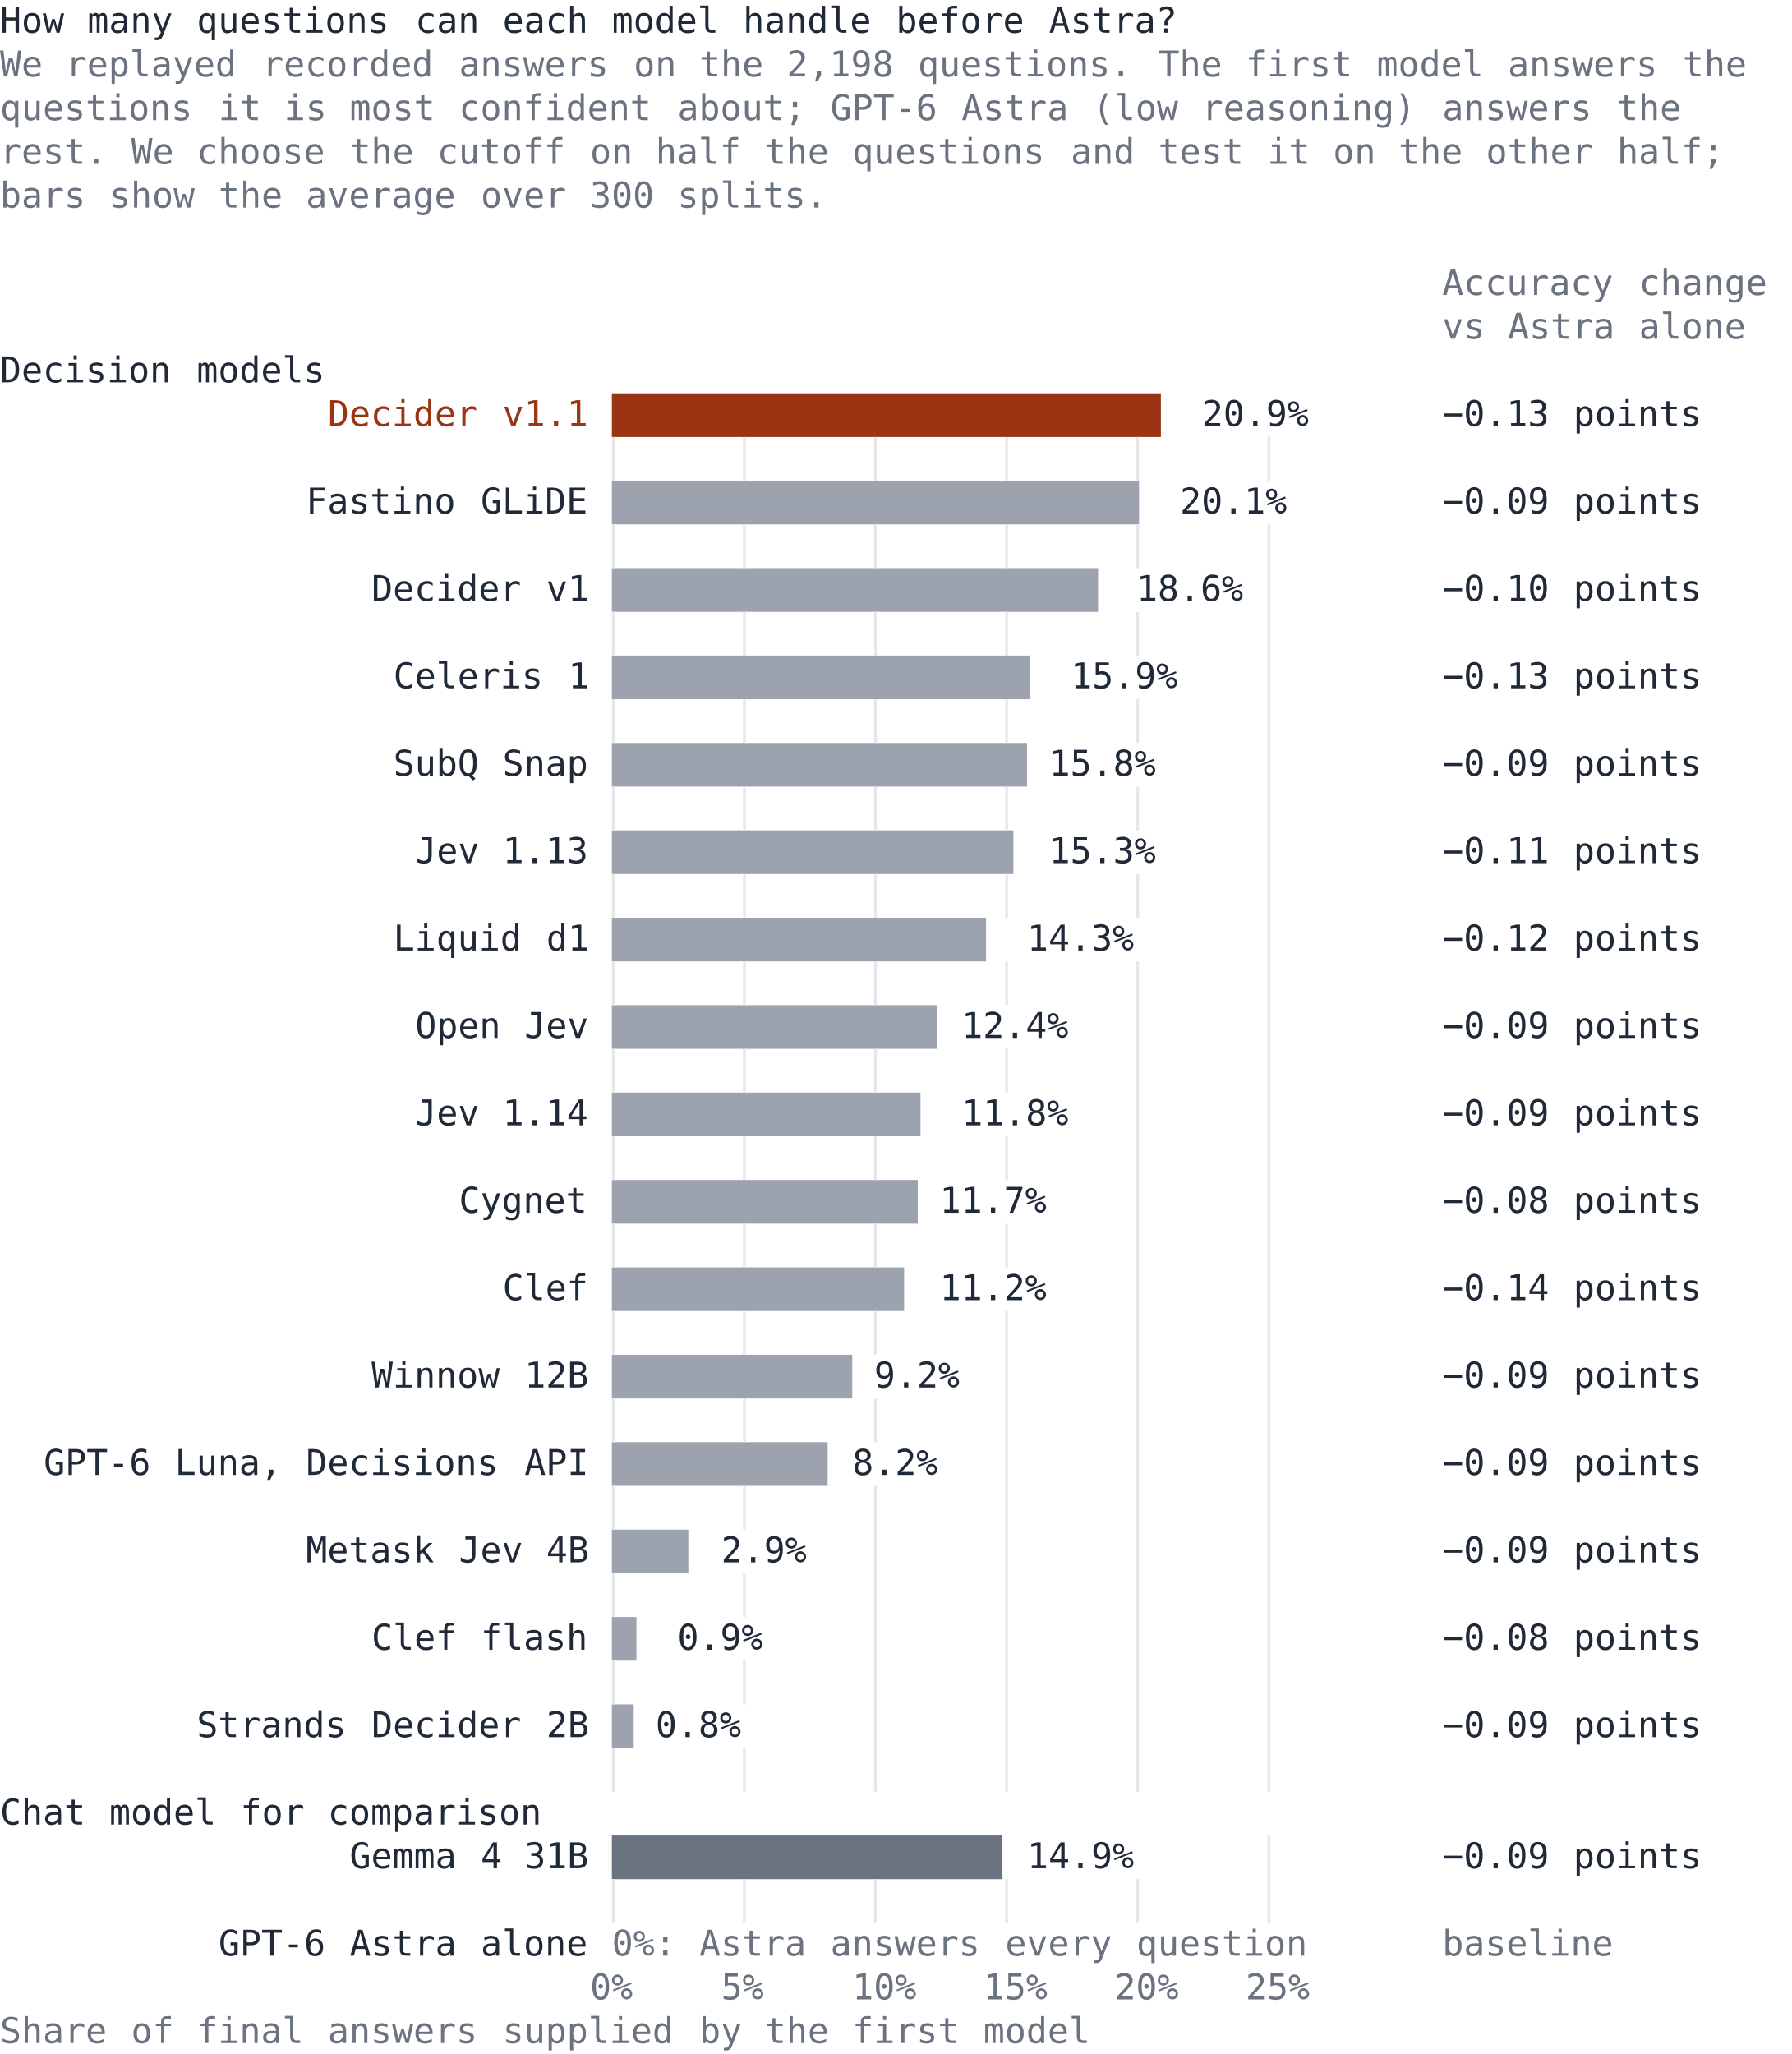
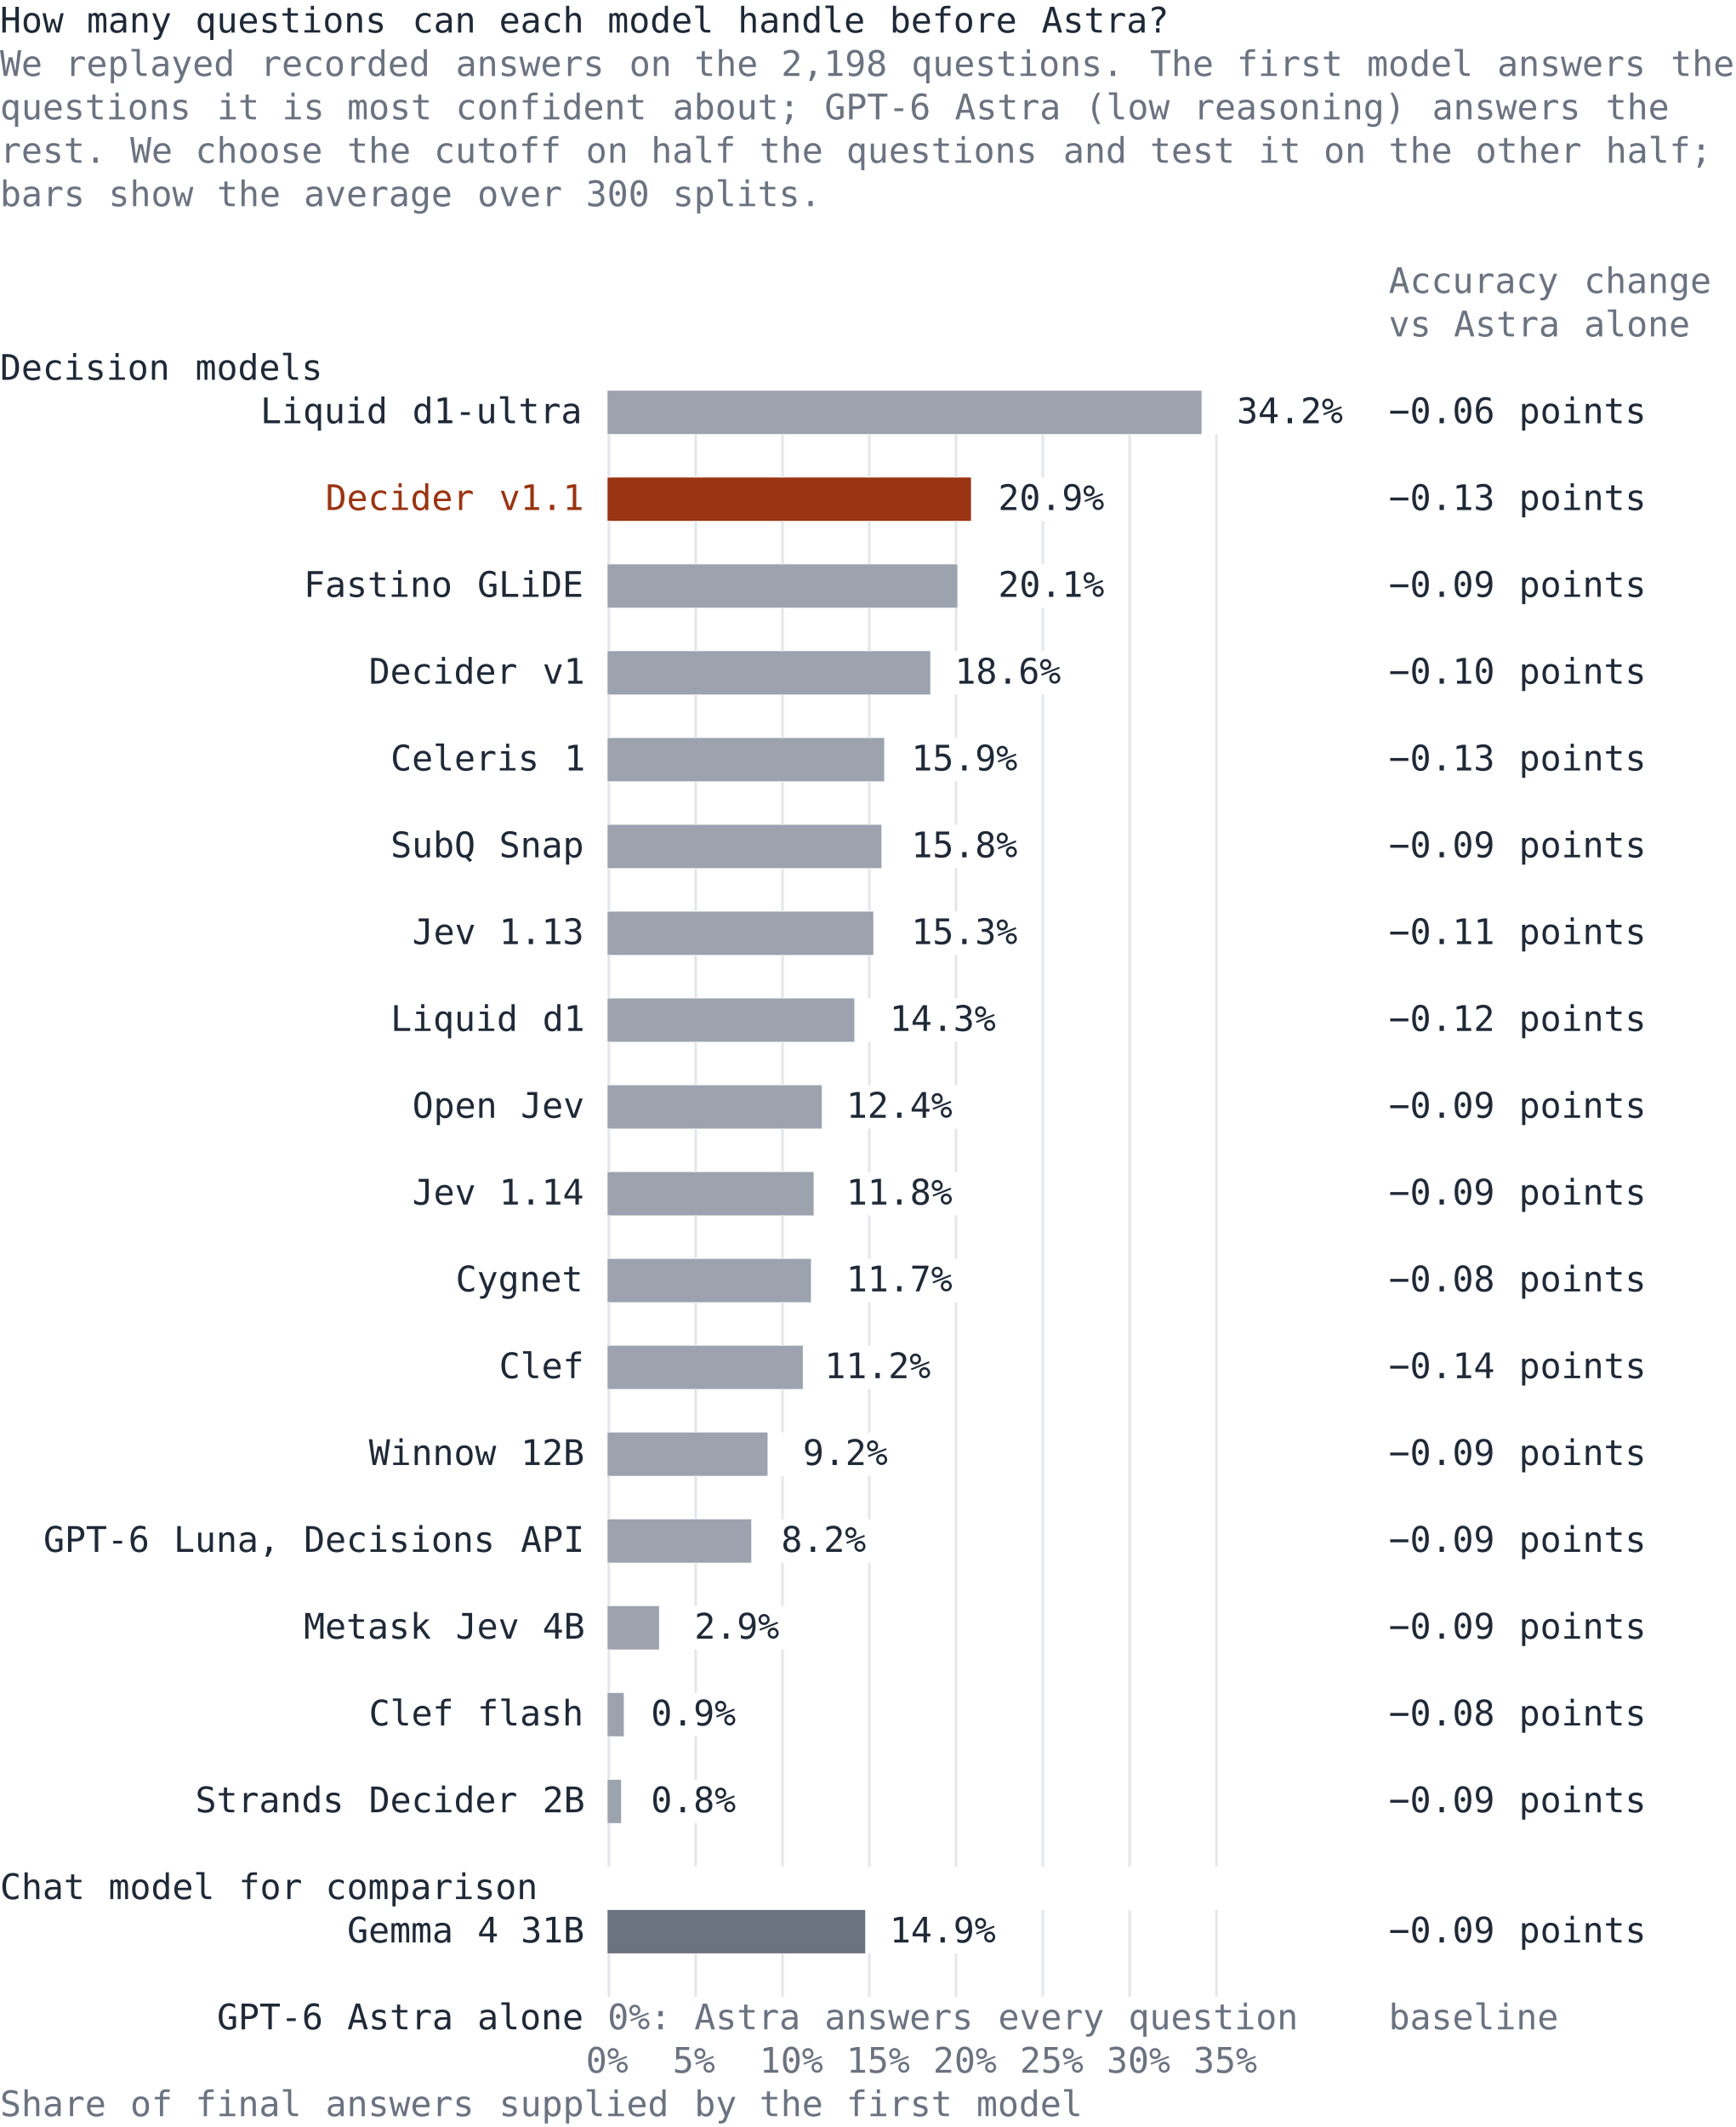
- <svg xmlns="http://www.w3.org/2000/svg" viewBox="0 0 656 752" width="656" height="752" role="img">
+ <svg xmlns="http://www.w3.org/2000/svg" viewBox="0 0 640 784" width="640" height="784" role="img">
  <style>text{font:13px ui-monospace,SFMono-Regular,Menlo,Consolas,"DejaVu Sans Mono",monospace;white-space:pre}</style>
-   <path fill="#6b7280" d="M224 672h8v16h-8zM232 672h8v16h-8zM240 672h8v16h-8zM248 672h8v16h-8zM256 672h8v16h-8zM264 672h8v16h-8zM272 672h8v16h-8zM280 672h8v16h-8zM288 672h8v16h-8zM296 672h8v16h-8zM304 672h8v16h-8zM312 672h8v16h-8zM320 672h8v16h-8zM328 672h8v16h-8zM336 672h8v16h-8zM344 672h8v16h-8zM352 672h8v16h-8zM360 672h7v16h-7z" />
-   <path fill="#9a3412" d="M224 144h8v16h-8zM232 144h8v16h-8zM240 144h8v16h-8zM248 144h8v16h-8zM256 144h8v16h-8zM264 144h8v16h-8zM272 144h8v16h-8zM280 144h8v16h-8zM288 144h8v16h-8zM296 144h8v16h-8zM304 144h8v16h-8zM312 144h8v16h-8zM320 144h8v16h-8zM328 144h8v16h-8zM336 144h8v16h-8zM344 144h8v16h-8zM352 144h8v16h-8zM360 144h8v16h-8zM368 144h8v16h-8zM376 144h8v16h-8zM384 144h8v16h-8zM392 144h8v16h-8zM400 144h8v16h-8zM408 144h8v16h-8zM416 144h8v16h-8zM424 144h1v16h-1z" />
-   <path fill="#9ca3af" d="M224 176h8v16h-8zM232 176h8v16h-8zM240 176h8v16h-8zM248 176h8v16h-8zM256 176h8v16h-8zM264 176h8v16h-8zM272 176h8v16h-8zM280 176h8v16h-8zM288 176h8v16h-8zM296 176h8v16h-8zM304 176h8v16h-8zM312 176h8v16h-8zM320 176h8v16h-8zM328 176h8v16h-8zM336 176h8v16h-8zM344 176h8v16h-8zM352 176h8v16h-8zM360 176h8v16h-8zM368 176h8v16h-8zM376 176h8v16h-8zM384 176h8v16h-8zM392 176h8v16h-8zM400 176h8v16h-8zM408 176h8v16h-8zM416 176h1v16h-1zM224 208h8v16h-8zM232 208h8v16h-8zM240 208h8v16h-8zM248 208h8v16h-8zM256 208h8v16h-8zM264 208h8v16h-8zM272 208h8v16h-8zM280 208h8v16h-8zM288 208h8v16h-8zM296 208h8v16h-8zM304 208h8v16h-8zM312 208h8v16h-8zM320 208h8v16h-8zM328 208h8v16h-8zM336 208h8v16h-8zM344 208h8v16h-8zM352 208h8v16h-8zM360 208h8v16h-8zM368 208h8v16h-8zM376 208h8v16h-8zM384 208h8v16h-8zM392 208h8v16h-8zM400 208h2v16h-2zM224 240h8v16h-8zM232 240h8v16h-8zM240 240h8v16h-8zM248 240h8v16h-8zM256 240h8v16h-8zM264 240h8v16h-8zM272 240h8v16h-8zM280 240h8v16h-8zM288 240h8v16h-8zM296 240h8v16h-8zM304 240h8v16h-8zM312 240h8v16h-8zM320 240h8v16h-8zM328 240h8v16h-8zM336 240h8v16h-8zM344 240h8v16h-8zM352 240h8v16h-8zM360 240h8v16h-8zM368 240h8v16h-8zM376 240h1v16h-1zM224 272h8v16h-8zM232 272h8v16h-8zM240 272h8v16h-8zM248 272h8v16h-8zM256 272h8v16h-8zM264 272h8v16h-8zM272 272h8v16h-8zM280 272h8v16h-8zM288 272h8v16h-8zM296 272h8v16h-8zM304 272h8v16h-8zM312 272h8v16h-8zM320 272h8v16h-8zM328 272h8v16h-8zM336 272h8v16h-8zM344 272h8v16h-8zM352 272h8v16h-8zM360 272h8v16h-8zM368 272h8v16h-8zM224 304h8v16h-8zM232 304h8v16h-8zM240 304h8v16h-8zM248 304h8v16h-8zM256 304h8v16h-8zM264 304h8v16h-8zM272 304h8v16h-8zM280 304h8v16h-8zM288 304h8v16h-8zM296 304h8v16h-8zM304 304h8v16h-8zM312 304h8v16h-8zM320 304h8v16h-8zM328 304h8v16h-8zM336 304h8v16h-8zM344 304h8v16h-8zM352 304h8v16h-8zM360 304h8v16h-8zM368 304h3v16h-3zM224 336h8v16h-8zM232 336h8v16h-8zM240 336h8v16h-8zM248 336h8v16h-8zM256 336h8v16h-8zM264 336h8v16h-8zM272 336h8v16h-8zM280 336h8v16h-8zM288 336h8v16h-8zM296 336h8v16h-8zM304 336h8v16h-8zM312 336h8v16h-8zM320 336h8v16h-8zM328 336h8v16h-8zM336 336h8v16h-8zM344 336h8v16h-8zM352 336h8v16h-8zM360 336h1v16h-1zM224 368h8v16h-8zM232 368h8v16h-8zM240 368h8v16h-8zM248 368h8v16h-8zM256 368h8v16h-8zM264 368h8v16h-8zM272 368h8v16h-8zM280 368h8v16h-8zM288 368h8v16h-8zM296 368h8v16h-8zM304 368h8v16h-8zM312 368h8v16h-8zM320 368h8v16h-8zM328 368h8v16h-8zM336 368h7v16h-7zM224 400h8v16h-8zM232 400h8v16h-8zM240 400h8v16h-8zM248 400h8v16h-8zM256 400h8v16h-8zM264 400h8v16h-8zM272 400h8v16h-8zM280 400h8v16h-8zM288 400h8v16h-8zM296 400h8v16h-8zM304 400h8v16h-8zM312 400h8v16h-8zM320 400h8v16h-8zM328 400h8v16h-8zM336 400h1v16h-1zM224 432h8v16h-8zM232 432h8v16h-8zM240 432h8v16h-8zM248 432h8v16h-8zM256 432h8v16h-8zM264 432h8v16h-8zM272 432h8v16h-8zM280 432h8v16h-8zM288 432h8v16h-8zM296 432h8v16h-8zM304 432h8v16h-8zM312 432h8v16h-8zM320 432h8v16h-8zM328 432h8v16h-8zM224 464h8v16h-8zM232 464h8v16h-8zM240 464h8v16h-8zM248 464h8v16h-8zM256 464h8v16h-8zM264 464h8v16h-8zM272 464h8v16h-8zM280 464h8v16h-8zM288 464h8v16h-8zM296 464h8v16h-8zM304 464h8v16h-8zM312 464h8v16h-8zM320 464h8v16h-8zM328 464h3v16h-3zM224 496h8v16h-8zM232 496h8v16h-8zM240 496h8v16h-8zM248 496h8v16h-8zM256 496h8v16h-8zM264 496h8v16h-8zM272 496h8v16h-8zM280 496h8v16h-8zM288 496h8v16h-8zM296 496h8v16h-8zM304 496h8v16h-8zM224 528h8v16h-8zM232 528h8v16h-8zM240 528h8v16h-8zM248 528h8v16h-8zM256 528h8v16h-8zM264 528h8v16h-8zM272 528h8v16h-8zM280 528h8v16h-8zM288 528h8v16h-8zM296 528h7v16h-7zM224 560h8v16h-8zM232 560h8v16h-8zM240 560h8v16h-8zM248 560h4v16h-4zM224 592h8v16h-8zM232 592h1v16h-1zM224 624h8v16h-8z" />
-   <path fill="#e5e7eb" d="M224 160h1v16h-1zM272 160h1v16h-1zM320 160h1v16h-1zM368 160h1v16h-1zM416 160h1v16h-1zM464 160h1v16h-1zM224 192h1v16h-1zM272 192h1v16h-1zM320 192h1v16h-1zM368 192h1v16h-1zM416 192h1v16h-1zM464 192h1v16h-1zM464 208h1v16h-1zM224 224h1v16h-1zM272 224h1v16h-1zM320 224h1v16h-1zM368 224h1v16h-1zM416 224h1v16h-1zM464 224h1v16h-1zM464 240h1v16h-1zM224 256h1v16h-1zM272 256h1v16h-1zM320 256h1v16h-1zM368 256h1v16h-1zM416 256h1v16h-1zM464 256h1v16h-1zM464 272h1v16h-1zM224 288h1v16h-1zM272 288h1v16h-1zM320 288h1v16h-1zM368 288h1v16h-1zM416 288h1v16h-1zM464 288h1v16h-1zM464 304h1v16h-1zM224 320h1v16h-1zM272 320h1v16h-1zM320 320h1v16h-1zM368 320h1v16h-1zM416 320h1v16h-1zM464 320h1v16h-1zM464 336h1v16h-1zM224 352h1v16h-1zM272 352h1v16h-1zM320 352h1v16h-1zM368 352h1v16h-1zM416 352h1v16h-1zM464 352h1v16h-1zM416 368h1v16h-1zM464 368h1v16h-1zM224 384h1v16h-1zM272 384h1v16h-1zM320 384h1v16h-1zM368 384h1v16h-1zM416 384h1v16h-1zM464 384h1v16h-1zM416 400h1v16h-1zM464 400h1v16h-1zM224 416h1v16h-1zM272 416h1v16h-1zM320 416h1v16h-1zM368 416h1v16h-1zM416 416h1v16h-1zM464 416h1v16h-1zM416 432h1v16h-1zM464 432h1v16h-1zM224 448h1v16h-1zM272 448h1v16h-1zM320 448h1v16h-1zM368 448h1v16h-1zM416 448h1v16h-1zM464 448h1v16h-1zM416 464h1v16h-1zM464 464h1v16h-1zM224 480h1v16h-1zM272 480h1v16h-1zM320 480h1v16h-1zM368 480h1v16h-1zM416 480h1v16h-1zM464 480h1v16h-1zM368 496h1v16h-1zM416 496h1v16h-1zM464 496h1v16h-1zM224 512h1v16h-1zM272 512h1v16h-1zM320 512h1v16h-1zM368 512h1v16h-1zM416 512h1v16h-1zM464 512h1v16h-1zM368 528h1v16h-1zM416 528h1v16h-1zM464 528h1v16h-1zM224 544h1v16h-1zM272 544h1v16h-1zM320 544h1v16h-1zM368 544h1v16h-1zM416 544h1v16h-1zM464 544h1v16h-1zM320 560h1v16h-1zM368 560h1v16h-1zM416 560h1v16h-1zM464 560h1v16h-1zM224 576h1v16h-1zM272 576h1v16h-1zM320 576h1v16h-1zM368 576h1v16h-1zM416 576h1v16h-1zM464 576h1v16h-1zM320 592h1v16h-1zM368 592h1v16h-1zM416 592h1v16h-1zM464 592h1v16h-1zM224 608h1v16h-1zM272 608h1v16h-1zM320 608h1v16h-1zM368 608h1v16h-1zM416 608h1v16h-1zM464 608h1v16h-1zM320 624h1v16h-1zM368 624h1v16h-1zM416 624h1v16h-1zM464 624h1v16h-1zM224 640h1v16h-1zM272 640h1v16h-1zM320 640h1v16h-1zM368 640h1v16h-1zM416 640h1v16h-1zM464 640h1v16h-1zM464 672h1v16h-1zM224 688h1v16h-1zM272 688h1v16h-1zM320 688h1v16h-1zM368 688h1v16h-1zM416 688h1v16h-1zM464 688h1v16h-1z" />
+   <path fill="#6b7280" d="M224 704h8v16h-8zM232 704h8v16h-8zM240 704h8v16h-8zM248 704h8v16h-8zM256 704h8v16h-8zM264 704h8v16h-8zM272 704h8v16h-8zM280 704h8v16h-8zM288 704h8v16h-8zM296 704h8v16h-8zM304 704h8v16h-8zM312 704h7v16h-7z" />
+   <path fill="#9a3412" d="M224 176h8v16h-8zM232 176h8v16h-8zM240 176h8v16h-8zM248 176h8v16h-8zM256 176h8v16h-8zM264 176h8v16h-8zM272 176h8v16h-8zM280 176h8v16h-8zM288 176h8v16h-8zM296 176h8v16h-8zM304 176h8v16h-8zM312 176h8v16h-8zM320 176h8v16h-8zM328 176h8v16h-8zM336 176h8v16h-8zM344 176h8v16h-8zM352 176h6v16h-6z" />
+   <path fill="#9ca3af" d="M224 144h8v16h-8zM232 144h8v16h-8zM240 144h8v16h-8zM248 144h8v16h-8zM256 144h8v16h-8zM264 144h8v16h-8zM272 144h8v16h-8zM280 144h8v16h-8zM288 144h8v16h-8zM296 144h8v16h-8zM304 144h8v16h-8zM312 144h8v16h-8zM320 144h8v16h-8zM328 144h8v16h-8zM336 144h8v16h-8zM344 144h8v16h-8zM352 144h8v16h-8zM360 144h8v16h-8zM368 144h8v16h-8zM376 144h8v16h-8zM384 144h8v16h-8zM392 144h8v16h-8zM400 144h8v16h-8zM408 144h8v16h-8zM416 144h8v16h-8zM424 144h8v16h-8zM432 144h8v16h-8zM440 144h3v16h-3zM224 208h8v16h-8zM232 208h8v16h-8zM240 208h8v16h-8zM248 208h8v16h-8zM256 208h8v16h-8zM264 208h8v16h-8zM272 208h8v16h-8zM280 208h8v16h-8zM288 208h8v16h-8zM296 208h8v16h-8zM304 208h8v16h-8zM312 208h8v16h-8zM320 208h8v16h-8zM328 208h8v16h-8zM336 208h8v16h-8zM344 208h8v16h-8zM352 208h1v16h-1zM224 240h8v16h-8zM232 240h8v16h-8zM240 240h8v16h-8zM248 240h8v16h-8zM256 240h8v16h-8zM264 240h8v16h-8zM272 240h8v16h-8zM280 240h8v16h-8zM288 240h8v16h-8zM296 240h8v16h-8zM304 240h8v16h-8zM312 240h8v16h-8zM320 240h8v16h-8zM328 240h8v16h-8zM336 240h7v16h-7zM224 272h8v16h-8zM232 272h8v16h-8zM240 272h8v16h-8zM248 272h8v16h-8zM256 272h8v16h-8zM264 272h8v16h-8zM272 272h8v16h-8zM280 272h8v16h-8zM288 272h8v16h-8zM296 272h8v16h-8zM304 272h8v16h-8zM312 272h8v16h-8zM320 272h6v16h-6zM224 304h8v16h-8zM232 304h8v16h-8zM240 304h8v16h-8zM248 304h8v16h-8zM256 304h8v16h-8zM264 304h8v16h-8zM272 304h8v16h-8zM280 304h8v16h-8zM288 304h8v16h-8zM296 304h8v16h-8zM304 304h8v16h-8zM312 304h8v16h-8zM320 304h5v16h-5zM224 336h8v16h-8zM232 336h8v16h-8zM240 336h8v16h-8zM248 336h8v16h-8zM256 336h8v16h-8zM264 336h8v16h-8zM272 336h8v16h-8zM280 336h8v16h-8zM288 336h8v16h-8zM296 336h8v16h-8zM304 336h8v16h-8zM312 336h8v16h-8zM320 336h2v16h-2zM224 368h8v16h-8zM232 368h8v16h-8zM240 368h8v16h-8zM248 368h8v16h-8zM256 368h8v16h-8zM264 368h8v16h-8zM272 368h8v16h-8zM280 368h8v16h-8zM288 368h8v16h-8zM296 368h8v16h-8zM304 368h8v16h-8zM312 368h3v16h-3zM224 400h8v16h-8zM232 400h8v16h-8zM240 400h8v16h-8zM248 400h8v16h-8zM256 400h8v16h-8zM264 400h8v16h-8zM272 400h8v16h-8zM280 400h8v16h-8zM288 400h8v16h-8zM296 400h7v16h-7zM224 432h8v16h-8zM232 432h8v16h-8zM240 432h8v16h-8zM248 432h8v16h-8zM256 432h8v16h-8zM264 432h8v16h-8zM272 432h8v16h-8zM280 432h8v16h-8zM288 432h8v16h-8zM296 432h4v16h-4zM224 464h8v16h-8zM232 464h8v16h-8zM240 464h8v16h-8zM248 464h8v16h-8zM256 464h8v16h-8zM264 464h8v16h-8zM272 464h8v16h-8zM280 464h8v16h-8zM288 464h8v16h-8zM296 464h3v16h-3zM224 496h8v16h-8zM232 496h8v16h-8zM240 496h8v16h-8zM248 496h8v16h-8zM256 496h8v16h-8zM264 496h8v16h-8zM272 496h8v16h-8zM280 496h8v16h-8zM288 496h8v16h-8zM224 528h8v16h-8zM232 528h8v16h-8zM240 528h8v16h-8zM248 528h8v16h-8zM256 528h8v16h-8zM264 528h8v16h-8zM272 528h8v16h-8zM280 528h3v16h-3zM224 560h8v16h-8zM232 560h8v16h-8zM240 560h8v16h-8zM248 560h8v16h-8zM256 560h8v16h-8zM264 560h8v16h-8zM272 560h5v16h-5zM224 592h8v16h-8zM232 592h8v16h-8zM240 592h3v16h-3zM224 624h6v16h-6zM224 656h5v16h-5z" />
+   <path fill="#e5e7eb" d="M224 160h1v16h-1zM256 160h1v16h-1zM288 160h1v16h-1zM320 160h1v16h-1zM352 160h1v16h-1zM384 160h1v16h-1zM416 160h1v16h-1zM448 160h1v16h-1zM416 176h1v16h-1zM448 176h1v16h-1zM224 192h1v16h-1zM256 192h1v16h-1zM288 192h1v16h-1zM320 192h1v16h-1zM352 192h1v16h-1zM384 192h1v16h-1zM416 192h1v16h-1zM448 192h1v16h-1zM416 208h1v16h-1zM448 208h1v16h-1zM224 224h1v16h-1zM256 224h1v16h-1zM288 224h1v16h-1zM320 224h1v16h-1zM352 224h1v16h-1zM384 224h1v16h-1zM416 224h1v16h-1zM448 224h1v16h-1zM416 240h1v16h-1zM448 240h1v16h-1zM224 256h1v16h-1zM256 256h1v16h-1zM288 256h1v16h-1zM320 256h1v16h-1zM352 256h1v16h-1zM384 256h1v16h-1zM416 256h1v16h-1zM448 256h1v16h-1zM384 272h1v16h-1zM416 272h1v16h-1zM448 272h1v16h-1zM224 288h1v16h-1zM256 288h1v16h-1zM288 288h1v16h-1zM320 288h1v16h-1zM352 288h1v16h-1zM384 288h1v16h-1zM416 288h1v16h-1zM448 288h1v16h-1zM384 304h1v16h-1zM416 304h1v16h-1zM448 304h1v16h-1zM224 320h1v16h-1zM256 320h1v16h-1zM288 320h1v16h-1zM320 320h1v16h-1zM352 320h1v16h-1zM384 320h1v16h-1zM416 320h1v16h-1zM448 320h1v16h-1zM384 336h1v16h-1zM416 336h1v16h-1zM448 336h1v16h-1zM224 352h1v16h-1zM256 352h1v16h-1zM288 352h1v16h-1zM320 352h1v16h-1zM352 352h1v16h-1zM384 352h1v16h-1zM416 352h1v16h-1zM448 352h1v16h-1zM384 368h1v16h-1zM416 368h1v16h-1zM448 368h1v16h-1zM224 384h1v16h-1zM256 384h1v16h-1zM288 384h1v16h-1zM320 384h1v16h-1zM352 384h1v16h-1zM384 384h1v16h-1zM416 384h1v16h-1zM448 384h1v16h-1zM384 400h1v16h-1zM416 400h1v16h-1zM448 400h1v16h-1zM224 416h1v16h-1zM256 416h1v16h-1zM288 416h1v16h-1zM320 416h1v16h-1zM352 416h1v16h-1zM384 416h1v16h-1zM416 416h1v16h-1zM448 416h1v16h-1zM384 432h1v16h-1zM416 432h1v16h-1zM448 432h1v16h-1zM224 448h1v16h-1zM256 448h1v16h-1zM288 448h1v16h-1zM320 448h1v16h-1zM352 448h1v16h-1zM384 448h1v16h-1zM416 448h1v16h-1zM448 448h1v16h-1zM384 464h1v16h-1zM416 464h1v16h-1zM448 464h1v16h-1zM224 480h1v16h-1zM256 480h1v16h-1zM288 480h1v16h-1zM320 480h1v16h-1zM352 480h1v16h-1zM384 480h1v16h-1zM416 480h1v16h-1zM448 480h1v16h-1zM352 496h1v16h-1zM384 496h1v16h-1zM416 496h1v16h-1zM448 496h1v16h-1zM224 512h1v16h-1zM256 512h1v16h-1zM288 512h1v16h-1zM320 512h1v16h-1zM352 512h1v16h-1zM384 512h1v16h-1zM416 512h1v16h-1zM448 512h1v16h-1zM352 528h1v16h-1zM384 528h1v16h-1zM416 528h1v16h-1zM448 528h1v16h-1zM224 544h1v16h-1zM256 544h1v16h-1zM288 544h1v16h-1zM320 544h1v16h-1zM352 544h1v16h-1zM384 544h1v16h-1zM416 544h1v16h-1zM448 544h1v16h-1zM352 560h1v16h-1zM384 560h1v16h-1zM416 560h1v16h-1zM448 560h1v16h-1zM224 576h1v16h-1zM256 576h1v16h-1zM288 576h1v16h-1zM320 576h1v16h-1zM352 576h1v16h-1zM384 576h1v16h-1zM416 576h1v16h-1zM448 576h1v16h-1zM320 592h1v16h-1zM352 592h1v16h-1zM384 592h1v16h-1zM416 592h1v16h-1zM448 592h1v16h-1zM224 608h1v16h-1zM256 608h1v16h-1zM288 608h1v16h-1zM320 608h1v16h-1zM352 608h1v16h-1zM384 608h1v16h-1zM416 608h1v16h-1zM448 608h1v16h-1zM288 624h1v16h-1zM320 624h1v16h-1zM352 624h1v16h-1zM384 624h1v16h-1zM416 624h1v16h-1zM448 624h1v16h-1zM224 640h1v16h-1zM256 640h1v16h-1zM288 640h1v16h-1zM320 640h1v16h-1zM352 640h1v16h-1zM384 640h1v16h-1zM416 640h1v16h-1zM448 640h1v16h-1zM288 656h1v16h-1zM320 656h1v16h-1zM352 656h1v16h-1zM384 656h1v16h-1zM416 656h1v16h-1zM448 656h1v16h-1zM224 672h1v16h-1zM256 672h1v16h-1zM288 672h1v16h-1zM320 672h1v16h-1zM352 672h1v16h-1zM384 672h1v16h-1zM416 672h1v16h-1zM448 672h1v16h-1zM384 704h1v16h-1zM416 704h1v16h-1zM448 704h1v16h-1zM224 720h1v16h-1zM256 720h1v16h-1zM288 720h1v16h-1zM320 720h1v16h-1zM352 720h1v16h-1zM384 720h1v16h-1zM416 720h1v16h-1zM448 720h1v16h-1z" />
  <text x="0 8 16" y="12" fill="#1f2937" font-weight="600">How</text>
  <text x="32 40 48 56" y="12" fill="#1f2937" font-weight="600">many</text>
  <text x="72 80 88 96 104 112 120 128 136" y="12" fill="#1f2937" font-weight="600">questions</text>
  <text x="152 160 168" y="12" fill="#1f2937" font-weight="600">can</text>
  <text x="184 192 200 208" y="12" fill="#1f2937" font-weight="600">each</text>
  <text x="224 232 240 248 256" y="12" fill="#1f2937" font-weight="600">model</text>
  <text x="272 280 288 296 304 312" y="12" fill="#1f2937" font-weight="600">handle</text>
  <text x="328 336 344 352 360 368" y="12" fill="#1f2937" font-weight="600">before</text>
  <text x="384 392 400 408 416 424" y="12" fill="#1f2937" font-weight="600">Astra?</text>
  <text x="0 8" y="28" fill="#6b7280">We</text>
  <text x="24 32 40 48 56 64 72 80" y="28" fill="#6b7280">replayed</text>
  <text x="96 104 112 120 128 136 144 152" y="28" fill="#6b7280">recorded</text>
  <text x="168 176 184 192 200 208 216" y="28" fill="#6b7280">answers</text>
  <text x="232 240" y="28" fill="#6b7280">on</text>
  <text x="256 264 272" y="28" fill="#6b7280">the</text>
  <text x="288 296 304 312 320" y="28" fill="#6b7280">2,198</text>
  <text x="336 344 352 360 368 376 384 392 400 408" y="28" fill="#6b7280">questions.</text>
  <text x="424 432 440" y="28" fill="#6b7280">The</text>
  <text x="456 464 472 480 488" y="28" fill="#6b7280">first</text>
  <text x="504 512 520 528 536" y="28" fill="#6b7280">model</text>
  <text x="552 560 568 576 584 592 600" y="28" fill="#6b7280">answers</text>
  <text x="616 624 632" y="28" fill="#6b7280">the</text>
  <text x="0 8 16 24 32 40 48 56 64" y="44" fill="#6b7280">questions</text>
  <text x="80 88" y="44" fill="#6b7280">it</text>
  <text x="104 112" y="44" fill="#6b7280">is</text>
  <text x="128 136 144 152" y="44" fill="#6b7280">most</text>
  <text x="168 176 184 192 200 208 216 224 232" y="44" fill="#6b7280">confident</text>
  <text x="248 256 264 272 280 288" y="44" fill="#6b7280">about;</text>
  <text x="304 312 320 328 336" y="44" fill="#6b7280">GPT-6</text>
  <text x="352 360 368 376 384" y="44" fill="#6b7280">Astra</text>
  <text x="400 408 416 424" y="44" fill="#6b7280">(low</text>
  <text x="440 448 456 464 472 480 488 496 504 512" y="44" fill="#6b7280">reasoning)</text>
  <text x="528 536 544 552 560 568 576" y="44" fill="#6b7280">answers</text>
  <text x="592 600 608" y="44" fill="#6b7280">the</text>
  <text x="0 8 16 24 32" y="60" fill="#6b7280">rest.</text>
  <text x="48 56" y="60" fill="#6b7280">We</text>
  <text x="72 80 88 96 104 112" y="60" fill="#6b7280">choose</text>
  <text x="128 136 144" y="60" fill="#6b7280">the</text>
  <text x="160 168 176 184 192 200" y="60" fill="#6b7280">cutoff</text>
  <text x="216 224" y="60" fill="#6b7280">on</text>
  <text x="240 248 256 264" y="60" fill="#6b7280">half</text>
  <text x="280 288 296" y="60" fill="#6b7280">the</text>
  <text x="312 320 328 336 344 352 360 368 376" y="60" fill="#6b7280">questions</text>
  <text x="392 400 408" y="60" fill="#6b7280">and</text>
  <text x="424 432 440 448" y="60" fill="#6b7280">test</text>
  <text x="464 472" y="60" fill="#6b7280">it</text>
  <text x="488 496" y="60" fill="#6b7280">on</text>
  <text x="512 520 528" y="60" fill="#6b7280">the</text>
  <text x="544 552 560 568 576" y="60" fill="#6b7280">other</text>
  <text x="592 600 608 616 624" y="60" fill="#6b7280">half;</text>
  <text x="0 8 16 24" y="76" fill="#6b7280">bars</text>
  <text x="40 48 56 64" y="76" fill="#6b7280">show</text>
  <text x="80 88 96" y="76" fill="#6b7280">the</text>
  <text x="112 120 128 136 144 152 160" y="76" fill="#6b7280">average</text>
  <text x="176 184 192 200" y="76" fill="#6b7280">over</text>
  <text x="216 224 232" y="76" fill="#6b7280">300</text>
  <text x="248 256 264 272 280 288 296" y="76" fill="#6b7280">splits.</text>
-   <text x="528 536 544 552 560 568 576 584" y="108" fill="#6b7280">Accuracy</text>
-   <text x="600 608 616 624 632 640" y="108" fill="#6b7280">change</text>
-   <text x="528 536" y="124" fill="#6b7280">vs</text>
-   <text x="552 560 568 576 584" y="124" fill="#6b7280">Astra</text>
-   <text x="600 608 616 624 632" y="124" fill="#6b7280">alone</text>
+   <text x="512 520 528 536 544 552 560 568" y="108" fill="#6b7280">Accuracy</text>
+   <text x="584 592 600 608 616 624" y="108" fill="#6b7280">change</text>
+   <text x="512 520" y="124" fill="#6b7280">vs</text>
+   <text x="536 544 552 560 568" y="124" fill="#6b7280">Astra</text>
+   <text x="584 592 600 608 616" y="124" fill="#6b7280">alone</text>
  <text x="0 8 16 24 32 40 48 56" y="140" fill="#1f2937" font-weight="600">Decision</text>
  <text x="72 80 88 96 104 112" y="140" fill="#1f2937" font-weight="600">models</text>
-   <text x="120 128 136 144 152 160 168" y="156" fill="#9a3412" font-weight="600">Decider</text>
-   <text x="184 192 200 208" y="156" fill="#9a3412" font-weight="600">v1.1</text>
-   <text x="440 448 456 464 472" y="156" fill="#1f2937" font-weight="600">20.9%</text>
-   <text x="528 536 544 552 560" y="156" fill="#1f2937">−0.13</text>
-   <text x="576 584 592 600 608 616" y="156" fill="#1f2937">points</text>
-   <text x="112 120 128 136 144 152 160" y="188" fill="#1f2937">Fastino</text>
-   <text x="176 184 192 200 208" y="188" fill="#1f2937">GLiDE</text>
-   <text x="432 440 448 456 464" y="188" fill="#1f2937">20.1%</text>
-   <text x="528 536 544 552 560" y="188" fill="#1f2937">−0.09</text>
-   <text x="576 584 592 600 608 616" y="188" fill="#1f2937">points</text>
-   <text x="136 144 152 160 168 176 184" y="220" fill="#1f2937">Decider</text>
-   <text x="200 208" y="220" fill="#1f2937">v1</text>
-   <text x="416 424 432 440 448" y="220" fill="#1f2937">18.6%</text>
-   <text x="528 536 544 552 560" y="220" fill="#1f2937">−0.10</text>
-   <text x="576 584 592 600 608 616" y="220" fill="#1f2937">points</text>
-   <text x="144 152 160 168 176 184 192" y="252" fill="#1f2937">Celeris</text>
-   <text x="208" y="252" fill="#1f2937">1</text>
-   <text x="392 400 408 416 424" y="252" fill="#1f2937">15.9%</text>
-   <text x="528 536 544 552 560" y="252" fill="#1f2937">−0.13</text>
-   <text x="576 584 592 600 608 616" y="252" fill="#1f2937">points</text>
-   <text x="144 152 160 168" y="284" fill="#1f2937">SubQ</text>
-   <text x="184 192 200 208" y="284" fill="#1f2937">Snap</text>
-   <text x="384 392 400 408 416" y="284" fill="#1f2937">15.8%</text>
-   <text x="528 536 544 552 560" y="284" fill="#1f2937">−0.09</text>
-   <text x="576 584 592 600 608 616" y="284" fill="#1f2937">points</text>
-   <text x="152 160 168" y="316" fill="#1f2937">Jev</text>
-   <text x="184 192 200 208" y="316" fill="#1f2937">1.13</text>
-   <text x="384 392 400 408 416" y="316" fill="#1f2937">15.3%</text>
-   <text x="528 536 544 552 560" y="316" fill="#1f2937">−0.11</text>
-   <text x="576 584 592 600 608 616" y="316" fill="#1f2937">points</text>
-   <text x="144 152 160 168 176 184" y="348" fill="#1f2937">Liquid</text>
-   <text x="200 208" y="348" fill="#1f2937">d1</text>
-   <text x="376 384 392 400 408" y="348" fill="#1f2937">14.3%</text>
-   <text x="528 536 544 552 560" y="348" fill="#1f2937">−0.12</text>
-   <text x="576 584 592 600 608 616" y="348" fill="#1f2937">points</text>
-   <text x="152 160 168 176" y="380" fill="#1f2937">Open</text>
-   <text x="192 200 208" y="380" fill="#1f2937">Jev</text>
-   <text x="352 360 368 376 384" y="380" fill="#1f2937">12.4%</text>
-   <text x="528 536 544 552 560" y="380" fill="#1f2937">−0.09</text>
-   <text x="576 584 592 600 608 616" y="380" fill="#1f2937">points</text>
-   <text x="152 160 168" y="412" fill="#1f2937">Jev</text>
-   <text x="184 192 200 208" y="412" fill="#1f2937">1.14</text>
-   <text x="352 360 368 376 384" y="412" fill="#1f2937">11.8%</text>
-   <text x="528 536 544 552 560" y="412" fill="#1f2937">−0.09</text>
-   <text x="576 584 592 600 608 616" y="412" fill="#1f2937">points</text>
-   <text x="168 176 184 192 200 208" y="444" fill="#1f2937">Cygnet</text>
-   <text x="344 352 360 368 376" y="444" fill="#1f2937">11.7%</text>
-   <text x="528 536 544 552 560" y="444" fill="#1f2937">−0.08</text>
-   <text x="576 584 592 600 608 616" y="444" fill="#1f2937">points</text>
-   <text x="184 192 200 208" y="476" fill="#1f2937">Clef</text>
-   <text x="344 352 360 368 376" y="476" fill="#1f2937">11.2%</text>
-   <text x="528 536 544 552 560" y="476" fill="#1f2937">−0.14</text>
-   <text x="576 584 592 600 608 616" y="476" fill="#1f2937">points</text>
-   <text x="136 144 152 160 168 176" y="508" fill="#1f2937">Winnow</text>
-   <text x="192 200 208" y="508" fill="#1f2937">12B</text>
-   <text x="320 328 336 344" y="508" fill="#1f2937">9.2%</text>
-   <text x="528 536 544 552 560" y="508" fill="#1f2937">−0.09</text>
-   <text x="576 584 592 600 608 616" y="508" fill="#1f2937">points</text>
-   <text x="16 24 32 40 48" y="540" fill="#1f2937">GPT-6</text>
-   <text x="64 72 80 88 96" y="540" fill="#1f2937">Luna,</text>
-   <text x="112 120 128 136 144 152 160 168 176" y="540" fill="#1f2937">Decisions</text>
-   <text x="192 200 208" y="540" fill="#1f2937">API</text>
-   <text x="312 320 328 336" y="540" fill="#1f2937">8.2%</text>
-   <text x="528 536 544 552 560" y="540" fill="#1f2937">−0.09</text>
-   <text x="576 584 592 600 608 616" y="540" fill="#1f2937">points</text>
-   <text x="112 120 128 136 144 152" y="572" fill="#1f2937">Metask</text>
-   <text x="168 176 184" y="572" fill="#1f2937">Jev</text>
-   <text x="200 208" y="572" fill="#1f2937">4B</text>
-   <text x="264 272 280 288" y="572" fill="#1f2937">2.9%</text>
-   <text x="528 536 544 552 560" y="572" fill="#1f2937">−0.09</text>
-   <text x="576 584 592 600 608 616" y="572" fill="#1f2937">points</text>
-   <text x="136 144 152 160" y="604" fill="#1f2937">Clef</text>
-   <text x="176 184 192 200 208" y="604" fill="#1f2937">flash</text>
-   <text x="248 256 264 272" y="604" fill="#1f2937">0.9%</text>
-   <text x="528 536 544 552 560" y="604" fill="#1f2937">−0.08</text>
-   <text x="576 584 592 600 608 616" y="604" fill="#1f2937">points</text>
-   <text x="72 80 88 96 104 112 120" y="636" fill="#1f2937">Strands</text>
-   <text x="136 144 152 160 168 176 184" y="636" fill="#1f2937">Decider</text>
-   <text x="200 208" y="636" fill="#1f2937">2B</text>
-   <text x="240 248 256 264" y="636" fill="#1f2937">0.8%</text>
-   <text x="528 536 544 552 560" y="636" fill="#1f2937">−0.09</text>
-   <text x="576 584 592 600 608 616" y="636" fill="#1f2937">points</text>
-   <text x="0 8 16 24" y="668" fill="#1f2937" font-weight="600">Chat</text>
-   <text x="40 48 56 64 72" y="668" fill="#1f2937" font-weight="600">model</text>
-   <text x="88 96 104" y="668" fill="#1f2937" font-weight="600">for</text>
-   <text x="120 128 136 144 152 160 168 176 184 192" y="668" fill="#1f2937" font-weight="600">comparison</text>
-   <text x="128 136 144 152 160" y="684" fill="#1f2937">Gemma</text>
-   <text x="176" y="684" fill="#1f2937">4</text>
-   <text x="192 200 208" y="684" fill="#1f2937">31B</text>
-   <text x="376 384 392 400 408" y="684" fill="#1f2937">14.9%</text>
-   <text x="528 536 544 552 560" y="684" fill="#1f2937">−0.09</text>
-   <text x="576 584 592 600 608 616" y="684" fill="#1f2937">points</text>
-   <text x="80 88 96 104 112" y="716" fill="#1f2937">GPT-6</text>
-   <text x="128 136 144 152 160" y="716" fill="#1f2937">Astra</text>
-   <text x="176 184 192 200 208" y="716" fill="#1f2937">alone</text>
-   <text x="224 232 240" y="716" fill="#6b7280">0%:</text>
-   <text x="256 264 272 280 288" y="716" fill="#6b7280">Astra</text>
-   <text x="304 312 320 328 336 344 352" y="716" fill="#6b7280">answers</text>
-   <text x="368 376 384 392 400" y="716" fill="#6b7280">every</text>
-   <text x="416 424 432 440 448 456 464 472" y="716" fill="#6b7280">question</text>
-   <text x="528 536 544 552 560 568 576 584" y="716" fill="#6b7280">baseline</text>
-   <text x="216 224" y="732" fill="#6b7280">0%</text>
-   <text x="264 272" y="732" fill="#6b7280">5%</text>
-   <text x="312 320 328" y="732" fill="#6b7280">10%</text>
-   <text x="360 368 376" y="732" fill="#6b7280">15%</text>
-   <text x="408 416 424" y="732" fill="#6b7280">20%</text>
-   <text x="456 464 472" y="732" fill="#6b7280">25%</text>
-   <text x="0 8 16 24 32" y="748" fill="#6b7280">Share</text>
-   <text x="48 56" y="748" fill="#6b7280">of</text>
-   <text x="72 80 88 96 104" y="748" fill="#6b7280">final</text>
-   <text x="120 128 136 144 152 160 168" y="748" fill="#6b7280">answers</text>
-   <text x="184 192 200 208 216 224 232 240" y="748" fill="#6b7280">supplied</text>
-   <text x="256 264" y="748" fill="#6b7280">by</text>
-   <text x="280 288 296" y="748" fill="#6b7280">the</text>
-   <text x="312 320 328 336 344" y="748" fill="#6b7280">first</text>
-   <text x="360 368 376 384 392" y="748" fill="#6b7280">model</text>
+   <text x="96 104 112 120 128 136" y="156" fill="#1f2937">Liquid</text>
+   <text x="152 160 168 176 184 192 200 208" y="156" fill="#1f2937">d1-ultra</text>
+   <text x="456 464 472 480 488" y="156" fill="#1f2937">34.2%</text>
+   <text x="512 520 528 536 544" y="156" fill="#1f2937">−0.06</text>
+   <text x="560 568 576 584 592 600" y="156" fill="#1f2937">points</text>
+   <text x="120 128 136 144 152 160 168" y="188" fill="#9a3412" font-weight="600">Decider</text>
+   <text x="184 192 200 208" y="188" fill="#9a3412" font-weight="600">v1.1</text>
+   <text x="368 376 384 392 400" y="188" fill="#1f2937" font-weight="600">20.9%</text>
+   <text x="512 520 528 536 544" y="188" fill="#1f2937">−0.13</text>
+   <text x="560 568 576 584 592 600" y="188" fill="#1f2937">points</text>
+   <text x="112 120 128 136 144 152 160" y="220" fill="#1f2937">Fastino</text>
+   <text x="176 184 192 200 208" y="220" fill="#1f2937">GLiDE</text>
+   <text x="368 376 384 392 400" y="220" fill="#1f2937">20.1%</text>
+   <text x="512 520 528 536 544" y="220" fill="#1f2937">−0.09</text>
+   <text x="560 568 576 584 592 600" y="220" fill="#1f2937">points</text>
+   <text x="136 144 152 160 168 176 184" y="252" fill="#1f2937">Decider</text>
+   <text x="200 208" y="252" fill="#1f2937">v1</text>
+   <text x="352 360 368 376 384" y="252" fill="#1f2937">18.6%</text>
+   <text x="512 520 528 536 544" y="252" fill="#1f2937">−0.10</text>
+   <text x="560 568 576 584 592 600" y="252" fill="#1f2937">points</text>
+   <text x="144 152 160 168 176 184 192" y="284" fill="#1f2937">Celeris</text>
+   <text x="208" y="284" fill="#1f2937">1</text>
+   <text x="336 344 352 360 368" y="284" fill="#1f2937">15.9%</text>
+   <text x="512 520 528 536 544" y="284" fill="#1f2937">−0.13</text>
+   <text x="560 568 576 584 592 600" y="284" fill="#1f2937">points</text>
+   <text x="144 152 160 168" y="316" fill="#1f2937">SubQ</text>
+   <text x="184 192 200 208" y="316" fill="#1f2937">Snap</text>
+   <text x="336 344 352 360 368" y="316" fill="#1f2937">15.8%</text>
+   <text x="512 520 528 536 544" y="316" fill="#1f2937">−0.09</text>
+   <text x="560 568 576 584 592 600" y="316" fill="#1f2937">points</text>
+   <text x="152 160 168" y="348" fill="#1f2937">Jev</text>
+   <text x="184 192 200 208" y="348" fill="#1f2937">1.13</text>
+   <text x="336 344 352 360 368" y="348" fill="#1f2937">15.3%</text>
+   <text x="512 520 528 536 544" y="348" fill="#1f2937">−0.11</text>
+   <text x="560 568 576 584 592 600" y="348" fill="#1f2937">points</text>
+   <text x="144 152 160 168 176 184" y="380" fill="#1f2937">Liquid</text>
+   <text x="200 208" y="380" fill="#1f2937">d1</text>
+   <text x="328 336 344 352 360" y="380" fill="#1f2937">14.3%</text>
+   <text x="512 520 528 536 544" y="380" fill="#1f2937">−0.12</text>
+   <text x="560 568 576 584 592 600" y="380" fill="#1f2937">points</text>
+   <text x="152 160 168 176" y="412" fill="#1f2937">Open</text>
+   <text x="192 200 208" y="412" fill="#1f2937">Jev</text>
+   <text x="312 320 328 336 344" y="412" fill="#1f2937">12.4%</text>
+   <text x="512 520 528 536 544" y="412" fill="#1f2937">−0.09</text>
+   <text x="560 568 576 584 592 600" y="412" fill="#1f2937">points</text>
+   <text x="152 160 168" y="444" fill="#1f2937">Jev</text>
+   <text x="184 192 200 208" y="444" fill="#1f2937">1.14</text>
+   <text x="312 320 328 336 344" y="444" fill="#1f2937">11.8%</text>
+   <text x="512 520 528 536 544" y="444" fill="#1f2937">−0.09</text>
+   <text x="560 568 576 584 592 600" y="444" fill="#1f2937">points</text>
+   <text x="168 176 184 192 200 208" y="476" fill="#1f2937">Cygnet</text>
+   <text x="312 320 328 336 344" y="476" fill="#1f2937">11.7%</text>
+   <text x="512 520 528 536 544" y="476" fill="#1f2937">−0.08</text>
+   <text x="560 568 576 584 592 600" y="476" fill="#1f2937">points</text>
+   <text x="184 192 200 208" y="508" fill="#1f2937">Clef</text>
+   <text x="304 312 320 328 336" y="508" fill="#1f2937">11.2%</text>
+   <text x="512 520 528 536 544" y="508" fill="#1f2937">−0.14</text>
+   <text x="560 568 576 584 592 600" y="508" fill="#1f2937">points</text>
+   <text x="136 144 152 160 168 176" y="540" fill="#1f2937">Winnow</text>
+   <text x="192 200 208" y="540" fill="#1f2937">12B</text>
+   <text x="296 304 312 320" y="540" fill="#1f2937">9.2%</text>
+   <text x="512 520 528 536 544" y="540" fill="#1f2937">−0.09</text>
+   <text x="560 568 576 584 592 600" y="540" fill="#1f2937">points</text>
+   <text x="16 24 32 40 48" y="572" fill="#1f2937">GPT-6</text>
+   <text x="64 72 80 88 96" y="572" fill="#1f2937">Luna,</text>
+   <text x="112 120 128 136 144 152 160 168 176" y="572" fill="#1f2937">Decisions</text>
+   <text x="192 200 208" y="572" fill="#1f2937">API</text>
+   <text x="288 296 304 312" y="572" fill="#1f2937">8.2%</text>
+   <text x="512 520 528 536 544" y="572" fill="#1f2937">−0.09</text>
+   <text x="560 568 576 584 592 600" y="572" fill="#1f2937">points</text>
+   <text x="112 120 128 136 144 152" y="604" fill="#1f2937">Metask</text>
+   <text x="168 176 184" y="604" fill="#1f2937">Jev</text>
+   <text x="200 208" y="604" fill="#1f2937">4B</text>
+   <text x="256 264 272 280" y="604" fill="#1f2937">2.9%</text>
+   <text x="512 520 528 536 544" y="604" fill="#1f2937">−0.09</text>
+   <text x="560 568 576 584 592 600" y="604" fill="#1f2937">points</text>
+   <text x="136 144 152 160" y="636" fill="#1f2937">Clef</text>
+   <text x="176 184 192 200 208" y="636" fill="#1f2937">flash</text>
+   <text x="240 248 256 264" y="636" fill="#1f2937">0.9%</text>
+   <text x="512 520 528 536 544" y="636" fill="#1f2937">−0.08</text>
+   <text x="560 568 576 584 592 600" y="636" fill="#1f2937">points</text>
+   <text x="72 80 88 96 104 112 120" y="668" fill="#1f2937">Strands</text>
+   <text x="136 144 152 160 168 176 184" y="668" fill="#1f2937">Decider</text>
+   <text x="200 208" y="668" fill="#1f2937">2B</text>
+   <text x="240 248 256 264" y="668" fill="#1f2937">0.8%</text>
+   <text x="512 520 528 536 544" y="668" fill="#1f2937">−0.09</text>
+   <text x="560 568 576 584 592 600" y="668" fill="#1f2937">points</text>
+   <text x="0 8 16 24" y="700" fill="#1f2937" font-weight="600">Chat</text>
+   <text x="40 48 56 64 72" y="700" fill="#1f2937" font-weight="600">model</text>
+   <text x="88 96 104" y="700" fill="#1f2937" font-weight="600">for</text>
+   <text x="120 128 136 144 152 160 168 176 184 192" y="700" fill="#1f2937" font-weight="600">comparison</text>
+   <text x="128 136 144 152 160" y="716" fill="#1f2937">Gemma</text>
+   <text x="176" y="716" fill="#1f2937">4</text>
+   <text x="192 200 208" y="716" fill="#1f2937">31B</text>
+   <text x="328 336 344 352 360" y="716" fill="#1f2937">14.9%</text>
+   <text x="512 520 528 536 544" y="716" fill="#1f2937">−0.09</text>
+   <text x="560 568 576 584 592 600" y="716" fill="#1f2937">points</text>
+   <text x="80 88 96 104 112" y="748" fill="#1f2937">GPT-6</text>
+   <text x="128 136 144 152 160" y="748" fill="#1f2937">Astra</text>
+   <text x="176 184 192 200 208" y="748" fill="#1f2937">alone</text>
+   <text x="224 232 240" y="748" fill="#6b7280">0%:</text>
+   <text x="256 264 272 280 288" y="748" fill="#6b7280">Astra</text>
+   <text x="304 312 320 328 336 344 352" y="748" fill="#6b7280">answers</text>
+   <text x="368 376 384 392 400" y="748" fill="#6b7280">every</text>
+   <text x="416 424 432 440 448 456 464 472" y="748" fill="#6b7280">question</text>
+   <text x="512 520 528 536 544 552 560 568" y="748" fill="#6b7280">baseline</text>
+   <text x="216 224" y="764" fill="#6b7280">0%</text>
+   <text x="248 256" y="764" fill="#6b7280">5%</text>
+   <text x="280 288 296" y="764" fill="#6b7280">10%</text>
+   <text x="312 320 328" y="764" fill="#6b7280">15%</text>
+   <text x="344 352 360" y="764" fill="#6b7280">20%</text>
+   <text x="376 384 392" y="764" fill="#6b7280">25%</text>
+   <text x="408 416 424" y="764" fill="#6b7280">30%</text>
+   <text x="440 448 456" y="764" fill="#6b7280">35%</text>
+   <text x="0 8 16 24 32" y="780" fill="#6b7280">Share</text>
+   <text x="48 56" y="780" fill="#6b7280">of</text>
+   <text x="72 80 88 96 104" y="780" fill="#6b7280">final</text>
+   <text x="120 128 136 144 152 160 168" y="780" fill="#6b7280">answers</text>
+   <text x="184 192 200 208 216 224 232 240" y="780" fill="#6b7280">supplied</text>
+   <text x="256 264" y="780" fill="#6b7280">by</text>
+   <text x="280 288 296" y="780" fill="#6b7280">the</text>
+   <text x="312 320 328 336 344" y="780" fill="#6b7280">first</text>
+   <text x="360 368 376 384 392" y="780" fill="#6b7280">model</text>
</svg>
